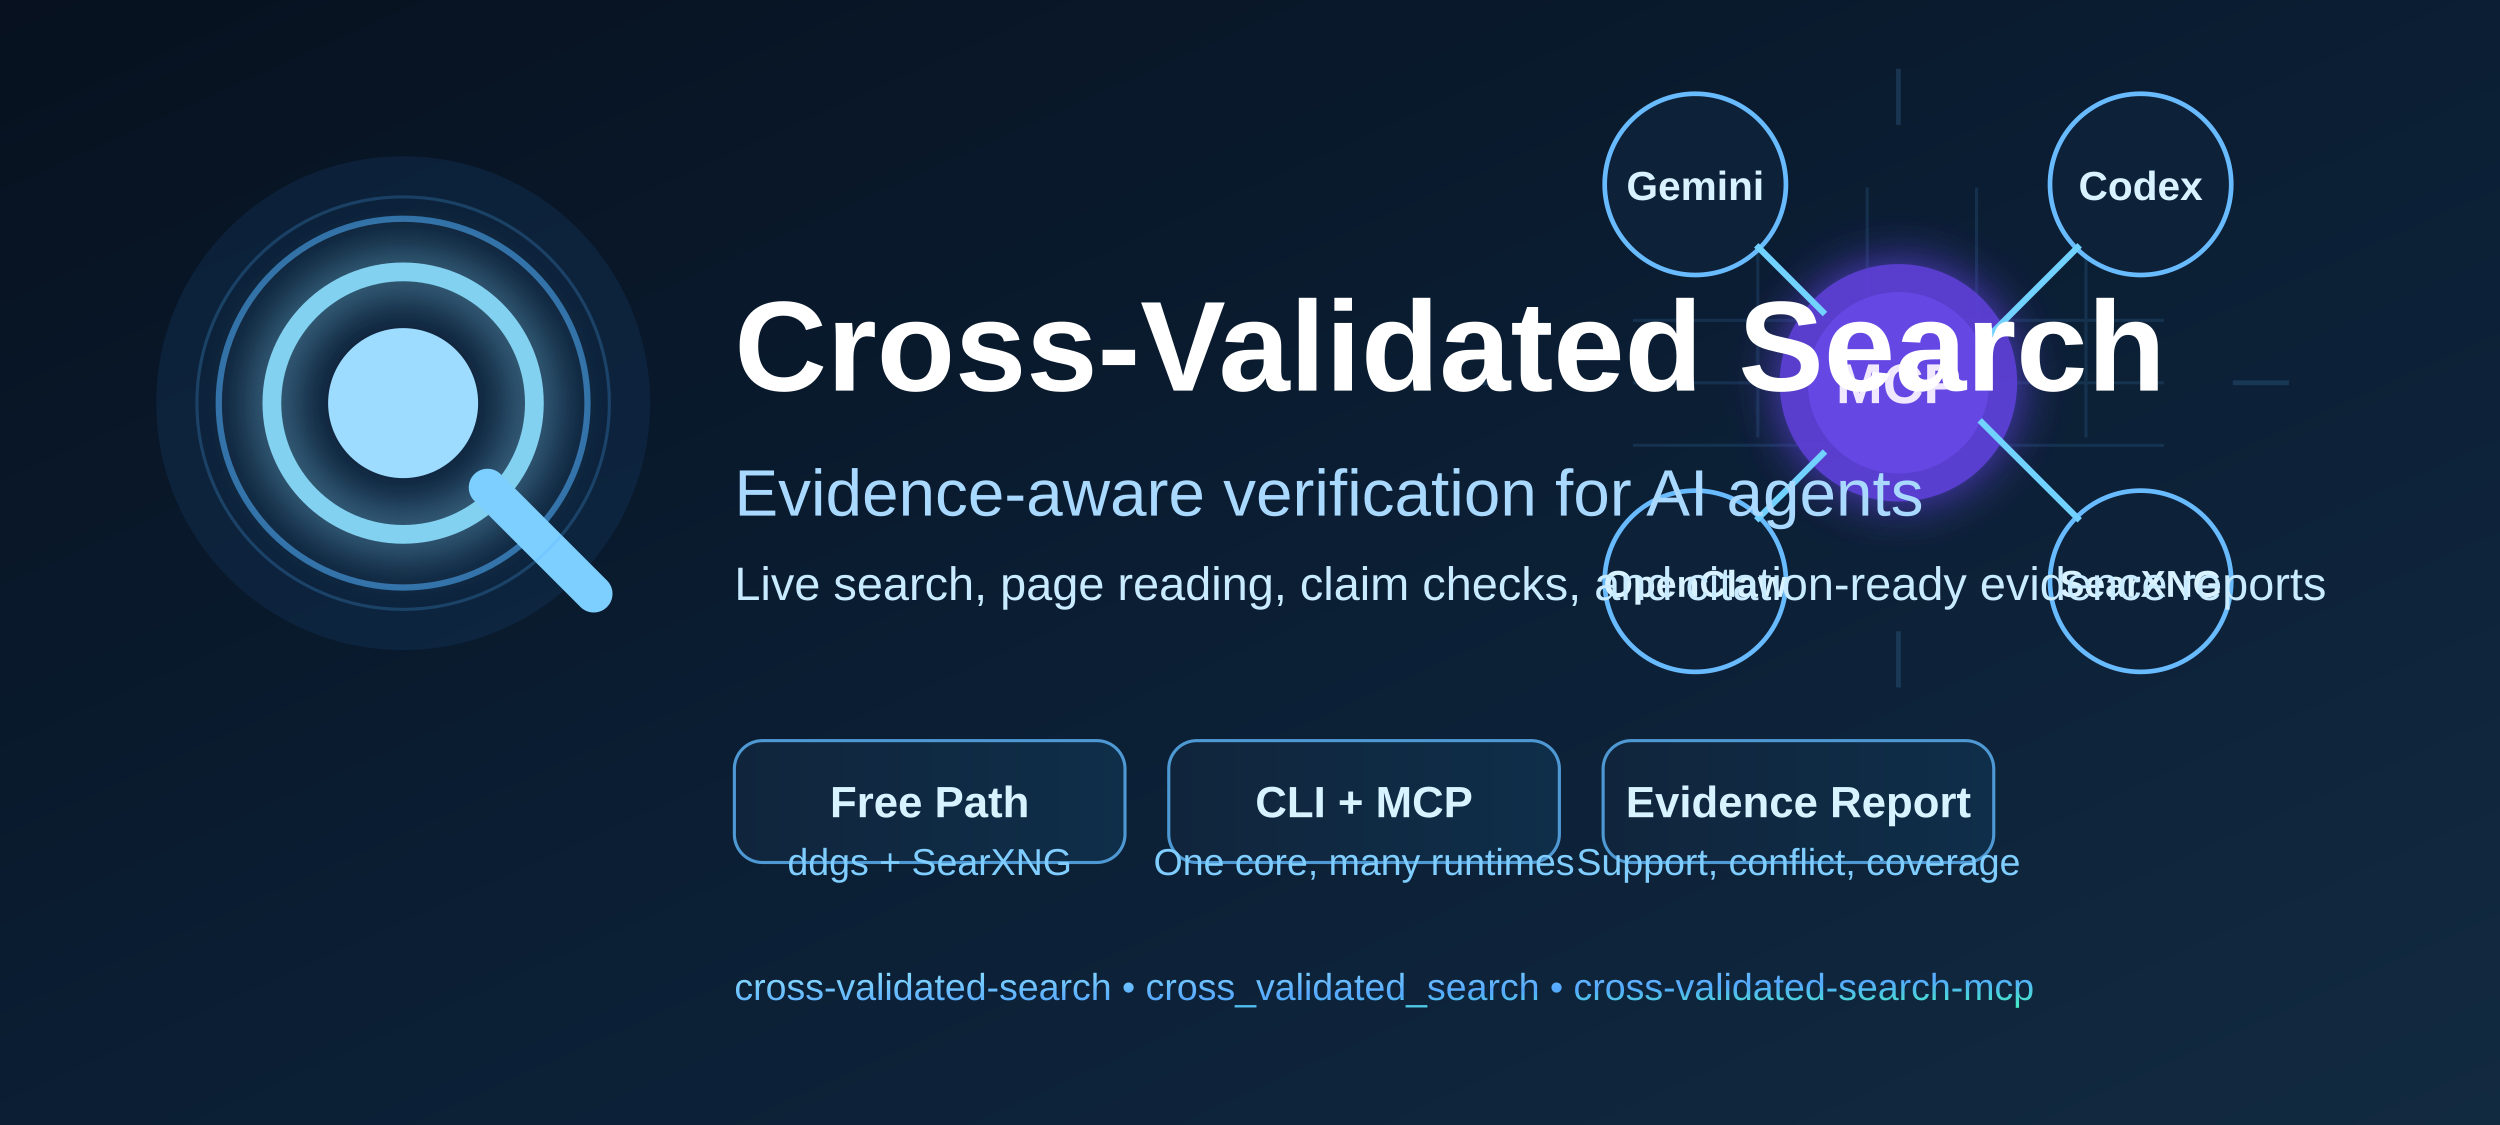
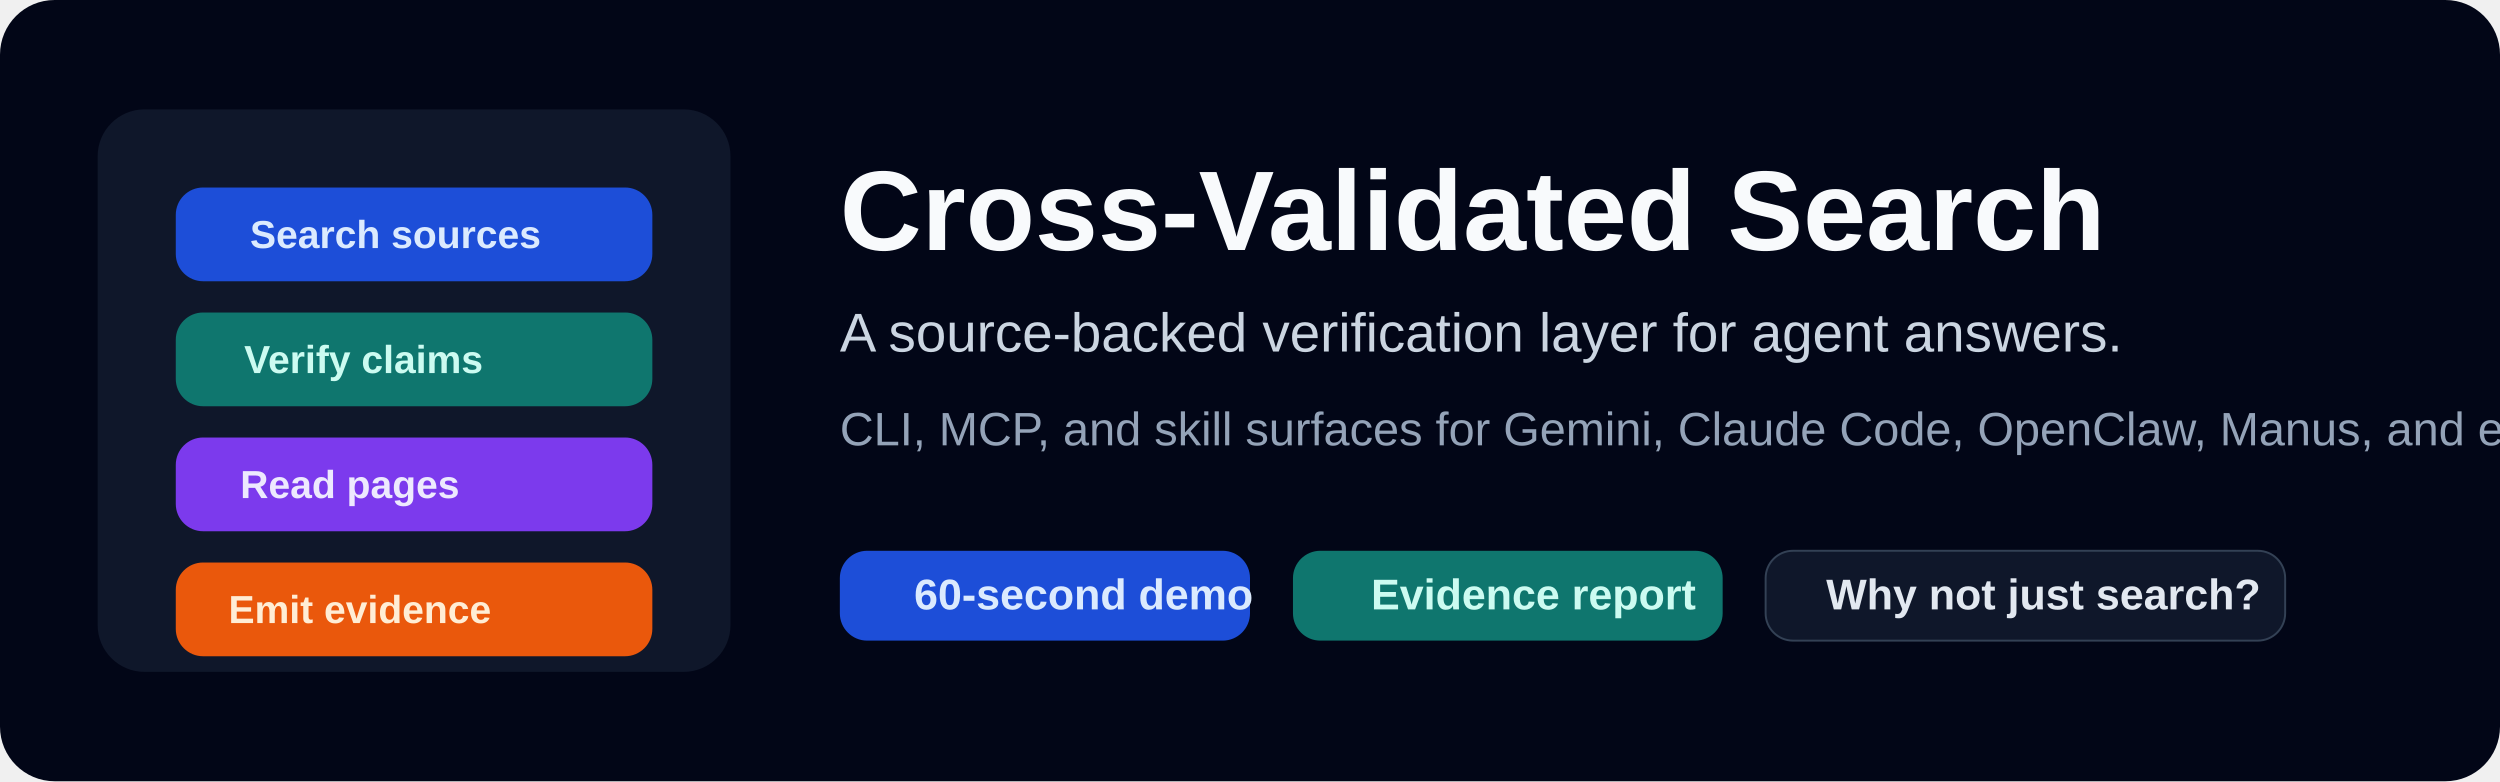
- <svg xmlns="http://www.w3.org/2000/svg" width="1600" height="720" viewBox="0 0 1600 720" role="img" aria-labelledby="title desc">
-   <defs>
-     <linearGradient id="bg" x1="0" y1="0" x2="1" y2="1">
-       <stop offset="0%" stop-color="#07111f" />
-       <stop offset="55%" stop-color="#0b1f35" />
-       <stop offset="100%" stop-color="#122a40" />
-     </linearGradient>
-     <linearGradient id="accent" x1="0" y1="0" x2="1" y2="1">
-       <stop offset="0%" stop-color="#8ce0ff" />
-       <stop offset="55%" stop-color="#55a8ff" />
-       <stop offset="100%" stop-color="#44f0c2" />
-     </linearGradient>
-     <linearGradient id="chip" x1="0" y1="0" x2="1" y2="0">
-       <stop offset="0%" stop-color="#10253c" />
-       <stop offset="100%" stop-color="#0f2e49" />
-     </linearGradient>
-     <filter id="glow" x="-50%" y="-50%" width="200%" height="200%">
-       <feGaussianBlur stdDeviation="16" result="blur" />
-       <feMerge>
-         <feMergeNode in="blur" />
-         <feMergeNode in="SourceGraphic" />
-       </feMerge>
-     </filter>
-   </defs>
-   <rect width="1600" height="720" fill="url(#bg)" />
-   <circle cx="258" cy="258" r="158" fill="#12345a" opacity="0.38" />
-   <circle cx="258" cy="258" r="118" fill="none" stroke="#4fb1ff" stroke-width="4" opacity="0.55" />
-   <circle cx="258" cy="258" r="84" fill="none" stroke="#8ce0ff" stroke-width="12" opacity="0.92" filter="url(#glow)" />
-   <circle cx="258" cy="258" r="48" fill="#9edcff" />
-   <line x1="312" y1="312" x2="380" y2="380" stroke="#7dcfff" stroke-width="24" stroke-linecap="round" />
-   <circle cx="258" cy="258" r="132" fill="none" stroke="#4fb1ff" stroke-width="2" opacity="0.22" />
-   <g opacity="0.3">
-     <path d="M1125 120v160M1195 120v160M1265 120v160M1335 120v160" stroke="#2d5d8a" stroke-width="2" />
-     <path d="M1045 205h340M1045 245h340M1045 285h340" stroke="#2d5d8a" stroke-width="2" />
-     <path d="M1215 80v-36M1215 440v-36M965 245h-36M1465 245h-36" stroke="#386e9e" stroke-width="3" />
-   </g>
-   <circle cx="1215" cy="245" r="76" fill="#5b3fd6" opacity="0.95" filter="url(#glow)" />
-   <circle cx="1215" cy="245" r="58" fill="#6548e4" />
-   <text x="1215" y="258" text-anchor="middle" font-family="Arial, sans-serif" font-size="36" font-weight="700" fill="#efe8ff">MCP</text>
-   <g font-family="Arial, sans-serif" fill="#d8f3ff">
-     <circle cx="1085" cy="118" r="58" fill="#0d2139" stroke="#69bbff" stroke-width="3" />
-     <text x="1085" y="128" text-anchor="middle" font-size="26" font-weight="600">Gemini</text>
-     <line x1="1124" y1="157" x2="1168" y2="201" stroke="#71d1ff" stroke-width="4" />
-     <circle cx="1370" cy="118" r="58" fill="#0d2139" stroke="#69bbff" stroke-width="3" />
-     <text x="1370" y="128" text-anchor="middle" font-size="26" font-weight="600">Codex</text>
-     <line x1="1331" y1="157" x2="1267" y2="221" stroke="#71d1ff" stroke-width="4" />
-     <circle cx="1085" cy="372" r="58" fill="#0d2139" stroke="#69bbff" stroke-width="3" />
-     <text x="1085" y="382" text-anchor="middle" font-size="24" font-weight="600">OpenClaw</text>
-     <line x1="1124" y1="333" x2="1168" y2="289" stroke="#71d1ff" stroke-width="4" />
-     <circle cx="1370" cy="372" r="58" fill="#0d2139" stroke="#69bbff" stroke-width="3" />
-     <text x="1370" y="382" text-anchor="middle" font-size="24" font-weight="600">SearXNG</text>
-     <line x1="1331" y1="333" x2="1267" y2="269" stroke="#71d1ff" stroke-width="4" />
-   </g>
-   <text x="470" y="250" font-family="Arial, sans-serif" font-size="82" font-weight="800" fill="#ffffff">Cross-Validated Search</text>
-   <text x="470" y="330" font-family="Arial, sans-serif" font-size="42" font-weight="500" fill="#a9d9ff">Evidence-aware verification for AI agents</text>
-   <text x="470" y="384" font-family="Arial, sans-serif" font-size="30" font-weight="400" fill="#c9ebff">Live search, page reading, claim checks, and citation-ready evidence reports</text>
-   <g font-family="Arial, sans-serif" font-size="28" font-weight="600">
-     <rect x="470" y="474" rx="18" ry="18" width="250" height="78" fill="url(#chip)" stroke="#4e98d3" stroke-width="2" />
-     <text x="595" y="523" text-anchor="middle" fill="#d7f3ff">Free Path</text>
-     <text x="595" y="560" text-anchor="middle" fill="#7fceff" font-size="24" font-weight="500">ddgs + SearXNG</text>
-     <rect x="748" y="474" rx="18" ry="18" width="250" height="78" fill="url(#chip)" stroke="#4e98d3" stroke-width="2" />
-     <text x="873" y="523" text-anchor="middle" fill="#d7f3ff">CLI + MCP</text>
-     <text x="873" y="560" text-anchor="middle" fill="#7fceff" font-size="24" font-weight="500">One core, many runtimes</text>
-     <rect x="1026" y="474" rx="18" ry="18" width="250" height="78" fill="url(#chip)" stroke="#4e98d3" stroke-width="2" />
-     <text x="1151" y="523" text-anchor="middle" fill="#d7f3ff">Evidence Report</text>
-     <text x="1151" y="560" text-anchor="middle" fill="#7fceff" font-size="24" font-weight="500">Support, conflict, coverage</text>
-   </g>
-   <text x="470" y="640" font-family="Arial, sans-serif" font-size="24" font-weight="500" fill="url(#accent)">cross-validated-search • cross_validated_search • cross-validated-search-mcp</text>
+ <svg xmlns="http://www.w3.org/2000/svg" width="1280" height="400" viewBox="0 0 1280 400" fill="none">
+   <rect width="1280" height="400" rx="28" fill="#020617" />
+   <rect x="50" y="56" width="324" height="288" rx="24" fill="#0F172A" />
+   <rect x="90" y="96" width="244" height="48" rx="14" fill="#1D4ED8" />
+   <text x="128" y="127" fill="#DBEAFE" font-family="Arial, sans-serif" font-size="20" font-weight="700">Search sources</text>
+   <rect x="90" y="160" width="244" height="48" rx="14" fill="#0F766E" />
+   <text x="125" y="191" fill="#CCFBF1" font-family="Arial, sans-serif" font-size="20" font-weight="700">Verify claims</text>
+   <rect x="90" y="224" width="244" height="48" rx="14" fill="#7C3AED" />
+   <text x="123" y="255" fill="#EDE9FE" font-family="Arial, sans-serif" font-size="20" font-weight="700">Read pages</text>
+   <rect x="90" y="288" width="244" height="48" rx="14" fill="#EA580C" />
+   <text x="117" y="319" fill="#FFEDD5" font-family="Arial, sans-serif" font-size="20" font-weight="700">Emit evidence</text>
+   <text x="430" y="128" fill="#F8FAFC" font-family="Arial, sans-serif" font-size="58" font-weight="700">Cross-Validated Search</text>
+   <text x="430" y="180" fill="#CBD5E1" font-family="Arial, sans-serif" font-size="28">A source-backed verification layer for agent answers.</text>
+   <text x="430" y="228" fill="#94A3B8" font-family="Arial, sans-serif" font-size="24">CLI, MCP, and skill surfaces for Gemini, Claude Code, OpenClaw, Manus, and evidence-driven research workflows.</text>
+   <rect x="430" y="282" width="210" height="46" rx="14" fill="#1D4ED8" />
+   <text x="468" y="312" fill="#DBEAFE" font-family="Arial, sans-serif" font-size="22" font-weight="700">60-second demo</text>
+   <rect x="662" y="282" width="220" height="46" rx="14" fill="#0F766E" />
+   <text x="702" y="312" fill="#CCFBF1" font-family="Arial, sans-serif" font-size="22" font-weight="700">Evidence report</text>
+   <rect x="904" y="282" width="266" height="46" rx="14" fill="#0F172A" stroke="#334155" />
+   <text x="935" y="312" fill="#E2E8F0" font-family="Arial, sans-serif" font-size="22" font-weight="700">Why not just search?</text>
</svg>
